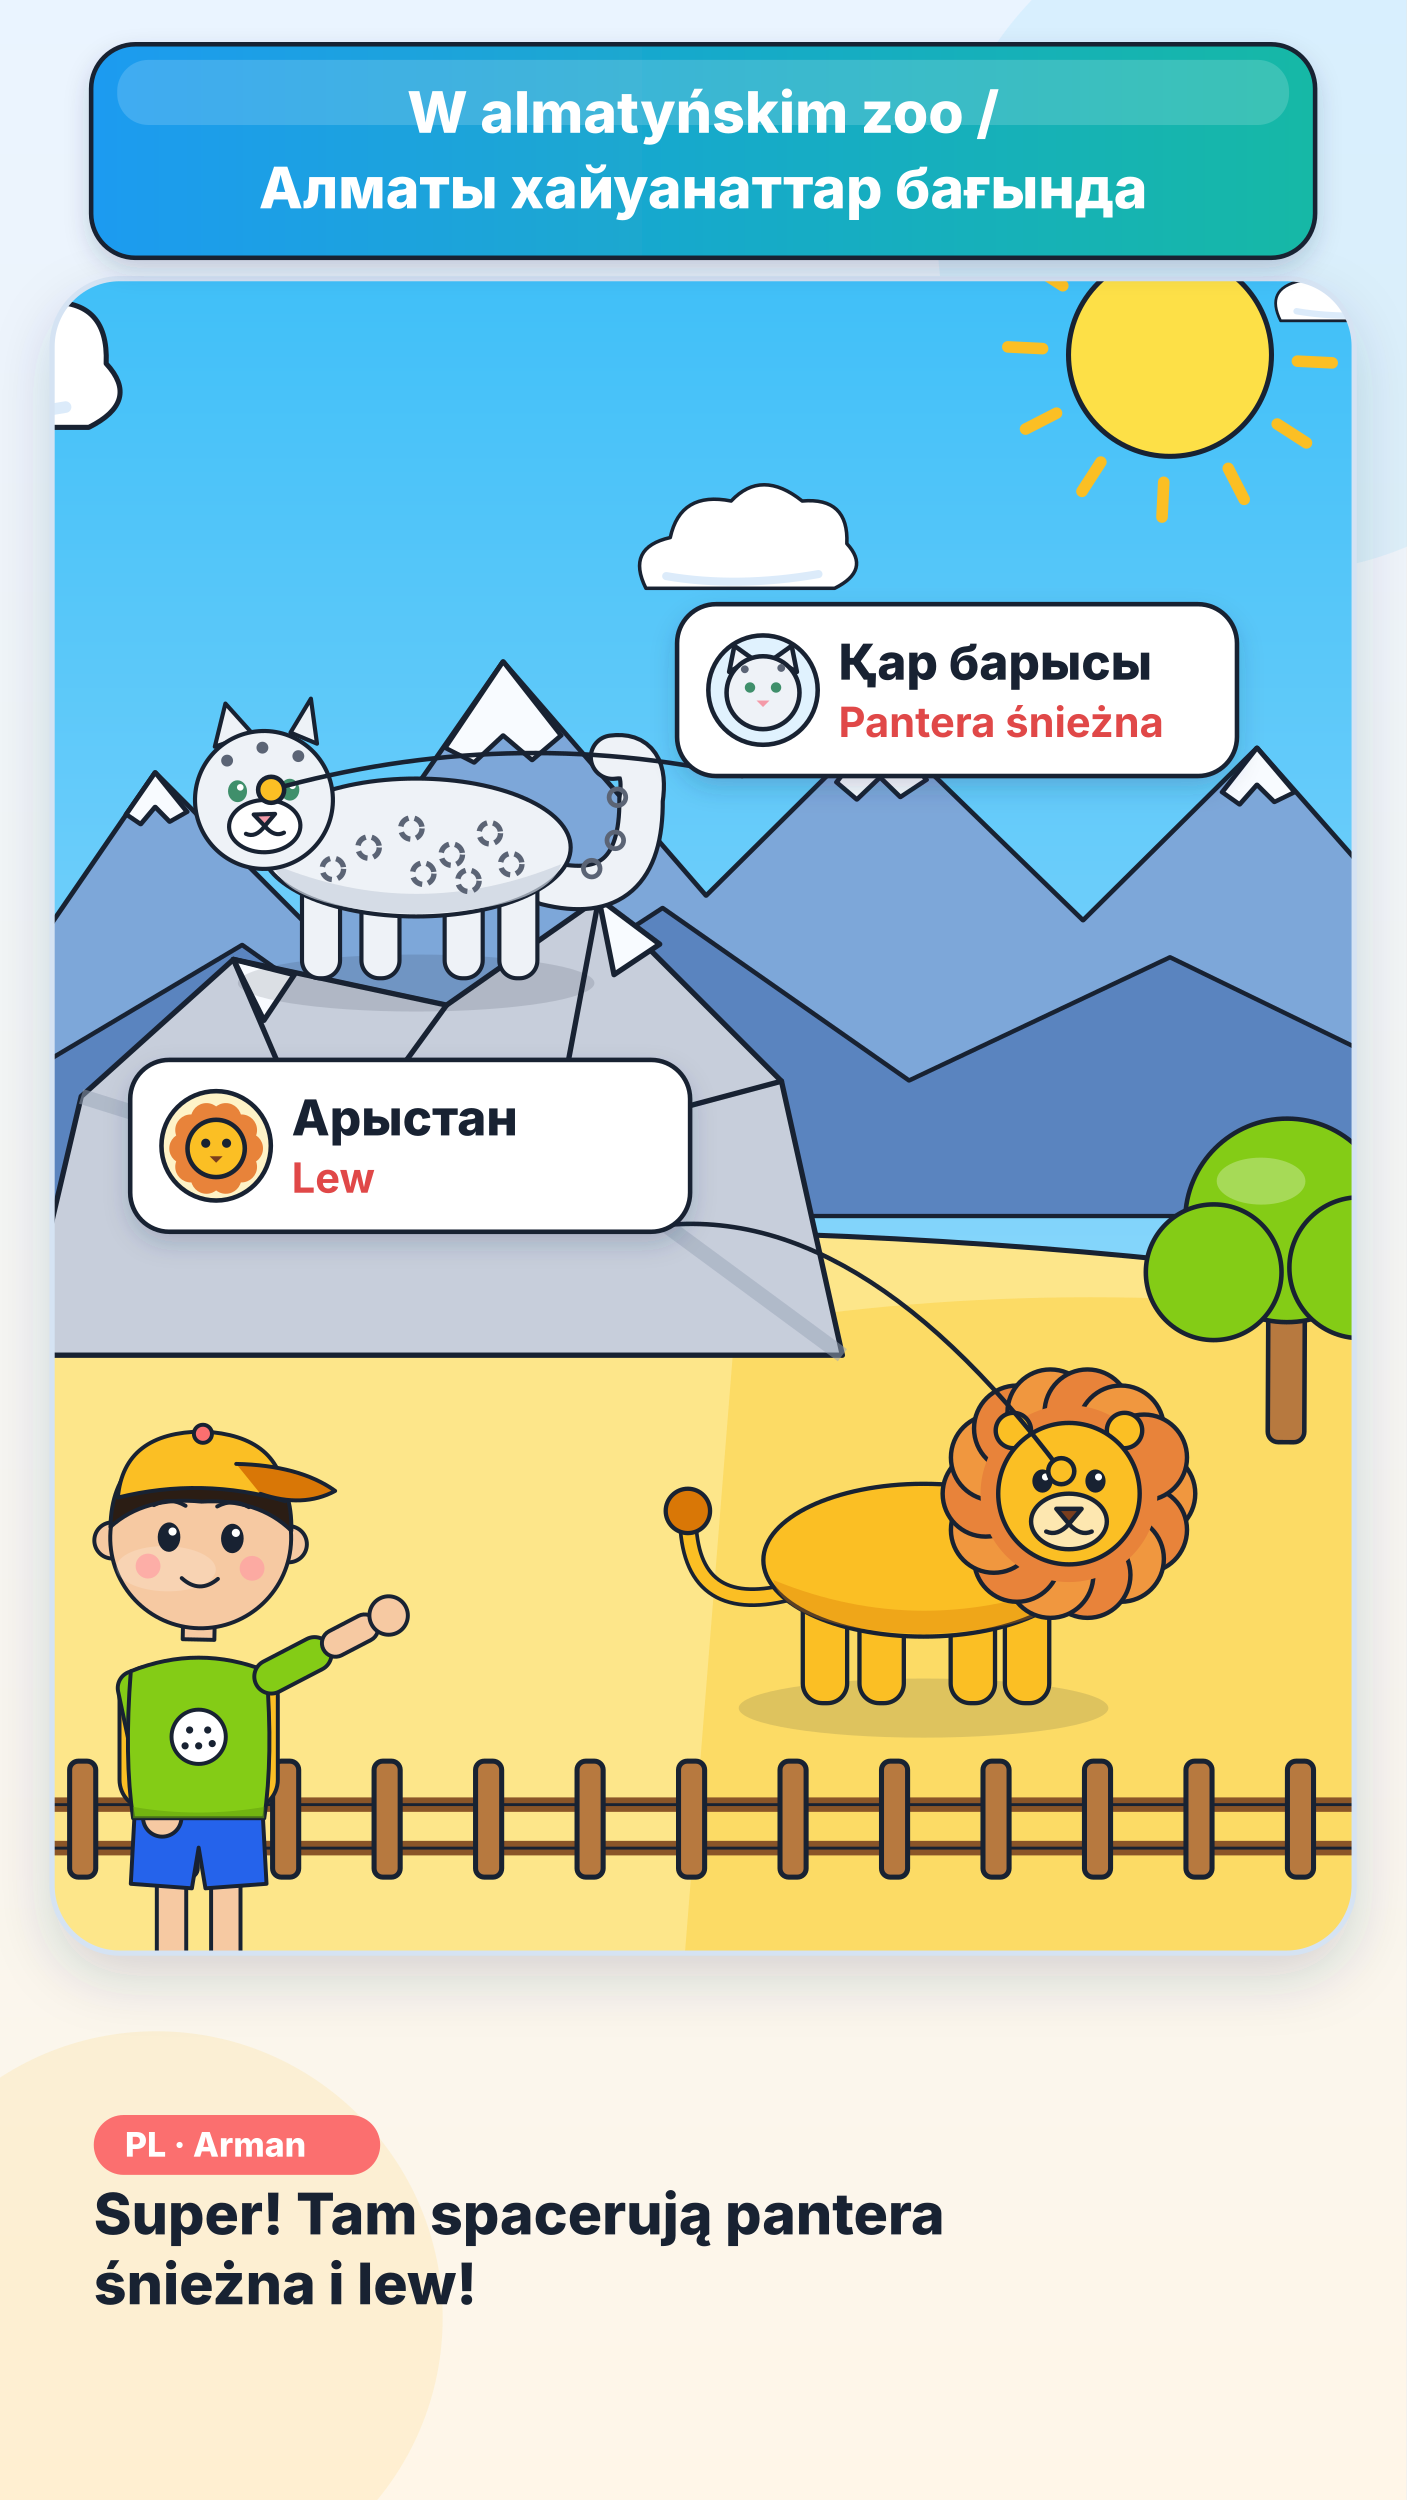
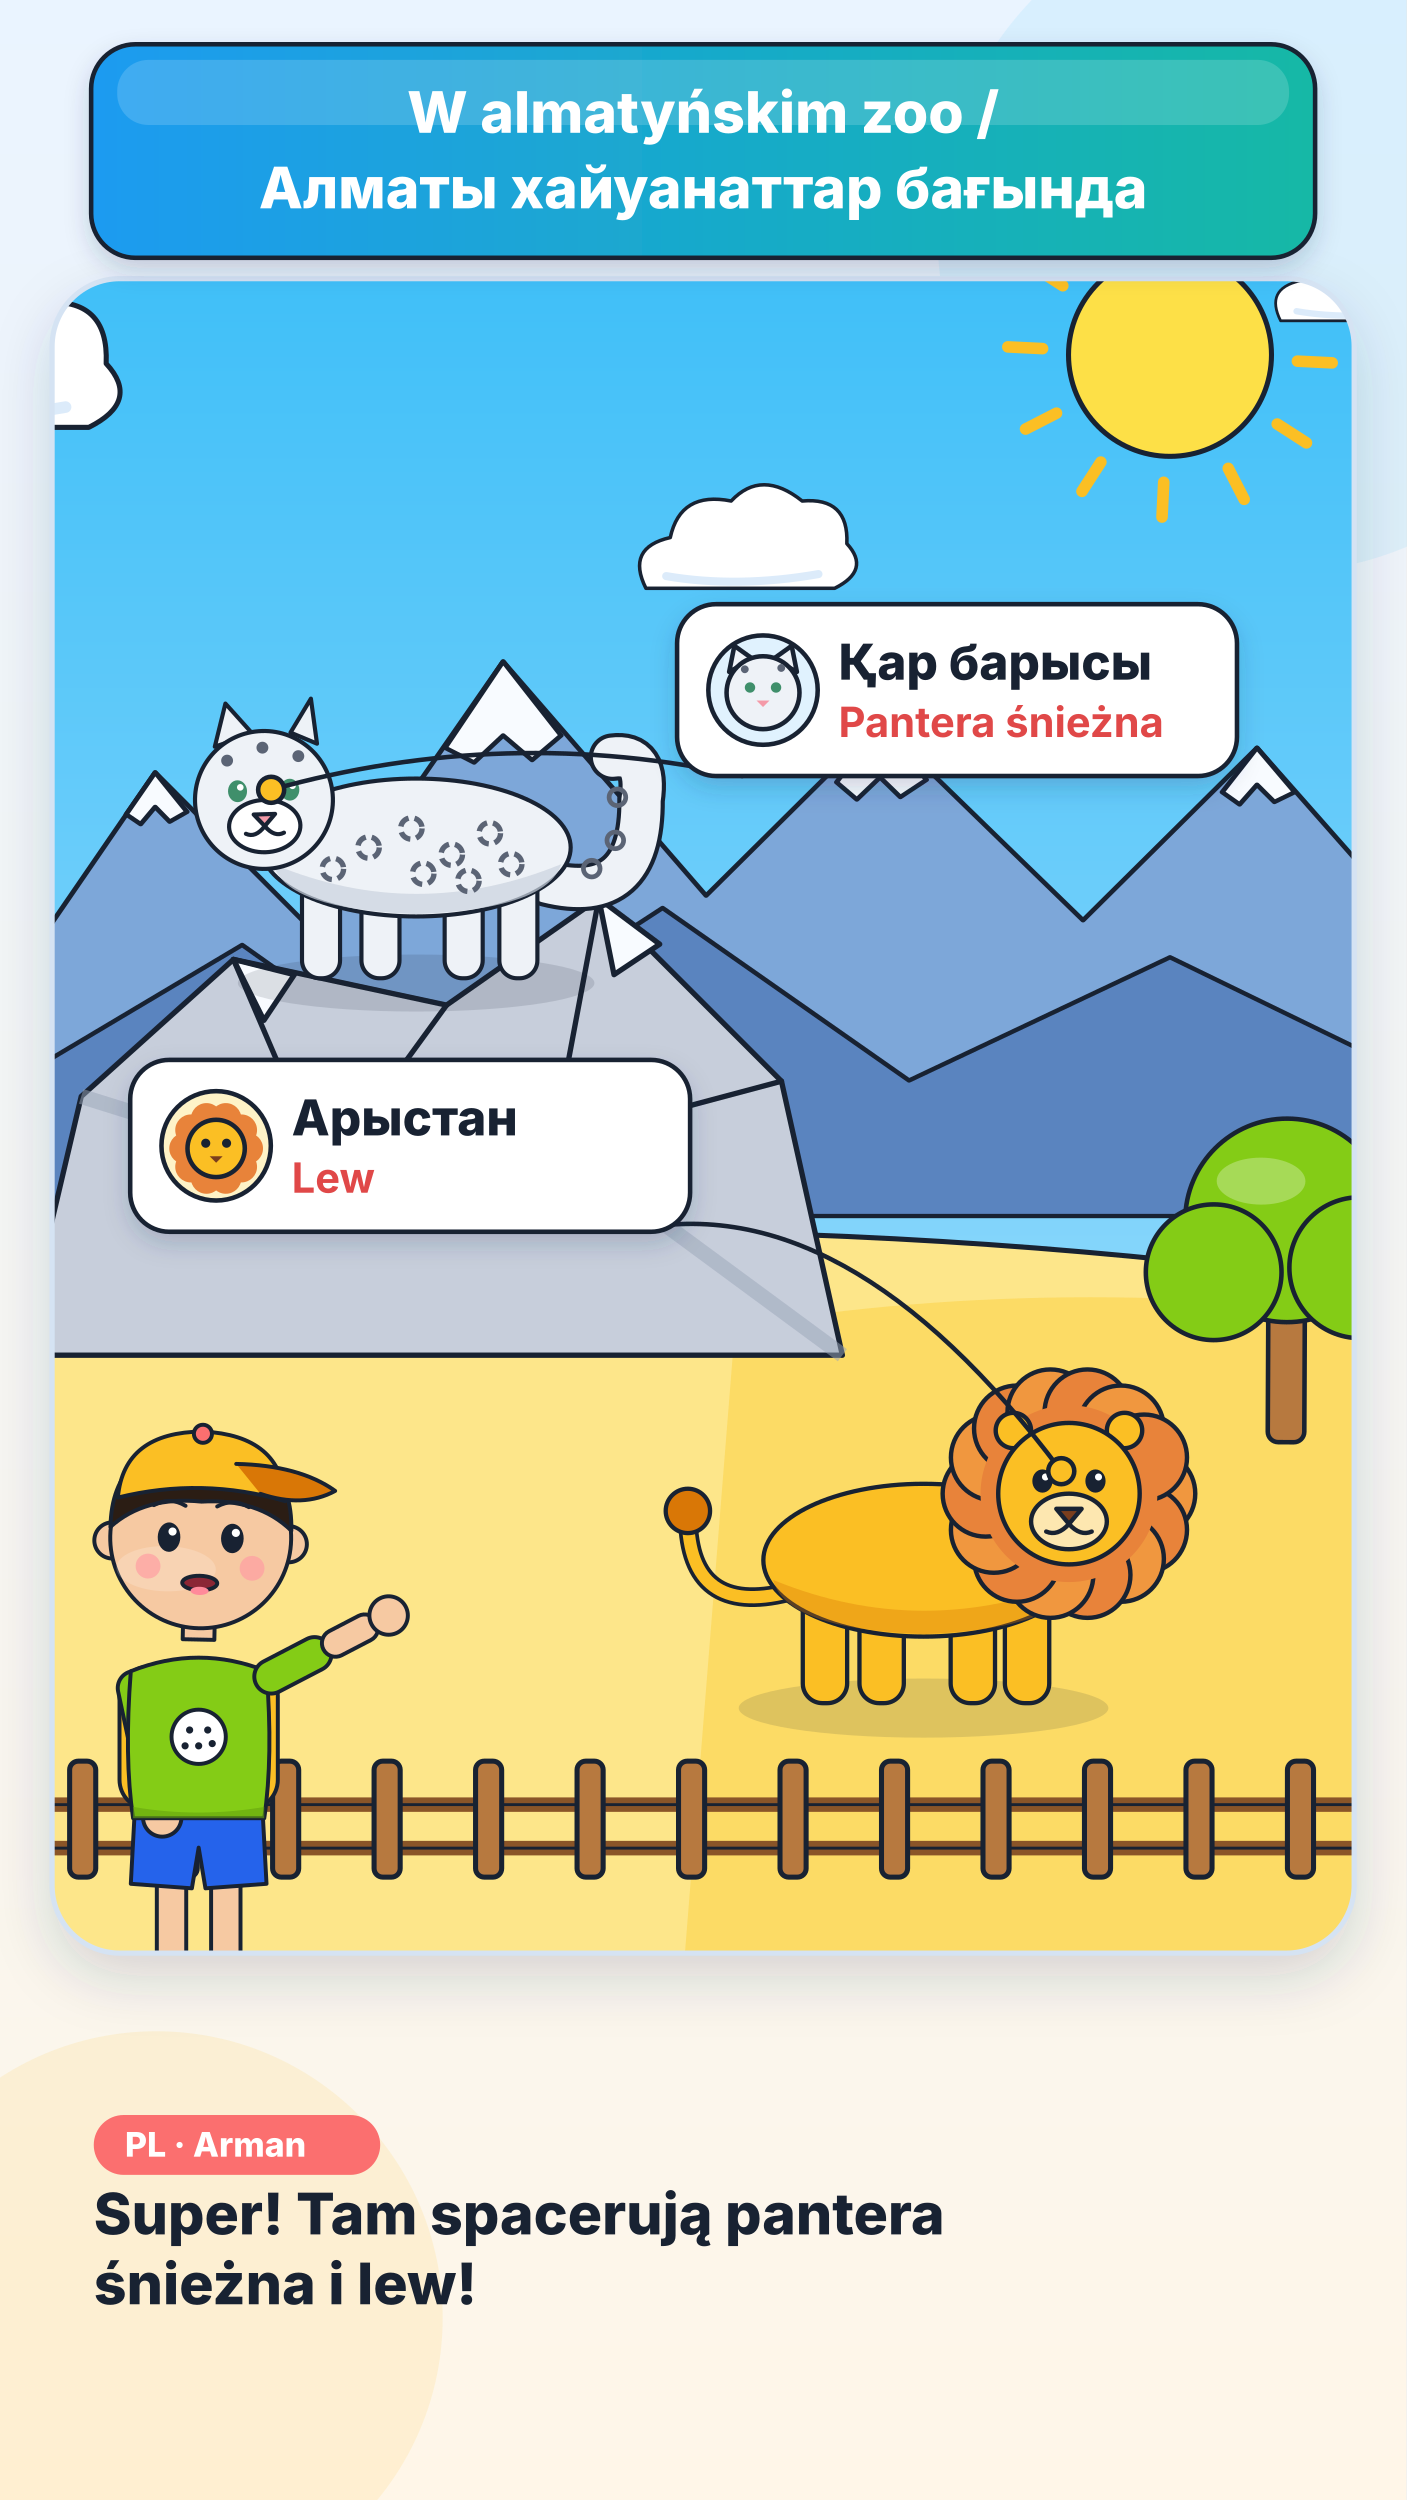
<svg xmlns="http://www.w3.org/2000/svg" viewBox="0 0 1080 1920" width="1080" height="1920" shape-rendering="geometricPrecision" text-rendering="geometricPrecision">
  <g>
    <defs>
      <linearGradient id="bgg" x1="0" y1="0" x2="0" y2="1">
        <stop offset="0" stop-color="#EAF4FF" />
        <stop offset="1" stop-color="#FFF6E8" />
      </linearGradient>
      <filter id="soft" x="-20%" y="-20%" width="140%" height="140%">
        <feDropShadow dx="0" dy="18" stdDeviation="22" flood-color="#1E3A5F" flood-opacity="0.18" />
      </filter>
      <filter id="lift" x="-30%" y="-30%" width="160%" height="160%">
        <feDropShadow dx="0" dy="8" stdDeviation="10" flood-color="#1E3A5F" flood-opacity="0.22" />
      </filter>
      <linearGradient id="hdr" x1="0" y1="0" x2="1" y2="0">
        <stop offset="0" stop-color="#1E9BF0" />
        <stop offset="1" stop-color="#14B8A6" />
      </linearGradient>
      <linearGradient id="cta" x1="0" y1="0" x2="0" y2="1">
        <stop offset="0" stop-color="#FF8A80" />
        <stop offset="0.55" stop-color="#FB6F6F" />
        <stop offset="1" stop-color="#E04848" />
      </linearGradient>
    </defs>
    <rect width="1080" height="1920" fill="url(#bgg)" />
    <circle cx="120" cy="1780" r="220" fill="#FBBF24" opacity="0.12" />
    <circle cx="980" cy="180" r="260" fill="#38BDF8" opacity="0.1" />
  </g>
  <g>
    <defs>
      <clipPath id="cardclip">
        <rect x="40" y="214" width="1000" height="1286" rx="52" />
      </clipPath>
    </defs>
    <rect x="40" y="214" width="1000" height="1286" rx="52" fill="#FFFFFF" filter="url(#soft)" />
    <g clip-path="url(#cardclip)">
      <g transform="translate(40 214)">
        <g opacity="1" transform="translate(500 643) scale(1) translate(-500 -643)">
          <g>
            <g transform="translate(480 760) scale(1.113415) translate(-480 -760)">
              <g>
                <defs>
                  <linearGradient id="sky" x1="0" y1="0" x2="0" y2="1">
                    <stop offset="0" stop-color="#38BDF8" />
                    <stop offset="1" stop-color="#BAE6FD" />
                  </linearGradient>
                </defs>
                <rect width="1000" height="1286" fill="url(#sky)" />
                <g transform="translate(820 130)">
                  <circle r="70" fill="#FDE047" stroke="#182232" stroke-width="3.5" stroke-linecap="round" stroke-linejoin="round" />
                  <path d="M-4.328 87.893 L-5.509 111.864" stroke="#FBBF24" stroke-width="8" stroke-linecap="round" />
                  <path d="M-47.695 73.954 L-60.703 94.123" stroke="#FBBF24" stroke-width="8" stroke-linecap="round" />
                  <path d="M-78.282 40.198 L-99.632 51.162" stroke="#FBBF24" stroke-width="8" stroke-linecap="round" />
                  <path d="M-87.893 -4.328 L-111.864 -5.509" stroke="#FBBF24" stroke-width="8" stroke-linecap="round" />
                  <path d="M-73.954 -47.695 L-94.123 -60.703" stroke="#FBBF24" stroke-width="8" stroke-linecap="round" />
                  <path d="M-40.198 -78.282 L-51.162 -99.632" stroke="#FBBF24" stroke-width="8" stroke-linecap="round" />
                  <path d="M4.328 -87.893 L5.509 -111.864" stroke="#FBBF24" stroke-width="8" stroke-linecap="round" />
                  <path d="M47.695 -73.954 L60.703 -94.123" stroke="#FBBF24" stroke-width="8" stroke-linecap="round" />
                  <path d="M78.282 -40.198 L99.632 -51.162" stroke="#FBBF24" stroke-width="8" stroke-linecap="round" />
                  <path d="M87.893 4.328 L111.864 5.509" stroke="#FBBF24" stroke-width="8" stroke-linecap="round" />
                  <path d="M73.954 47.695 L94.123 60.703" stroke="#FBBF24" stroke-width="8" stroke-linecap="round" />
                  <path d="M40.198 78.282 L51.162 99.632" stroke="#FBBF24" stroke-width="8" stroke-linecap="round" />
                </g>
                <g transform="translate(-21.8 150) scale(1)">
                  <path d="M-90 30 Q-110 -10 -66 -20 Q-56 -66 -6 -56 Q24 -88 64 -56 Q110 -60 108 -14 Q132 12 96 30 Z" fill="#FFFFFF" stroke="#182232" stroke-width="3.5" stroke-linecap="round" stroke-linejoin="round" />
                  <path d="M-70 18 Q0 30 80 16" fill="none" stroke="#DCEBFA" stroke-width="8" stroke-linecap="round" />
                </g>
                <g transform="translate(521.5 270) scale(0.7)">
                  <path d="M-90 30 Q-110 -10 -66 -20 Q-56 -66 -6 -56 Q24 -88 64 -56 Q110 -60 108 -14 Q132 12 96 30 Z" fill="#FFFFFF" stroke="#182232" stroke-width="3.5" stroke-linecap="round" stroke-linejoin="round" />
                  <path d="M-70 18 Q0 30 80 16" fill="none" stroke="#DCEBFA" stroke-width="8" stroke-linecap="round" />
                </g>
                <g transform="translate(945.8 90) scale(0.55)">
                  <path d="M-90 30 Q-110 -10 -66 -20 Q-56 -66 -6 -56 Q24 -88 64 -56 Q110 -60 108 -14 Q132 12 96 30 Z" fill="#FFFFFF" stroke="#182232" stroke-width="3.5" stroke-linecap="round" stroke-linejoin="round" />
                  <path d="M-70 18 Q0 30 80 16" fill="none" stroke="#DCEBFA" stroke-width="8" stroke-linecap="round" />
                </g>
              </g>
              <g transform="translate(0 520) scale(1 0.85)">
                <path d="M-20 120 L120 -120 L230 10 L360 -210 L500 -20 L620 -160 L760 0 L880 -140 L1030 60 L1030 220 L-20 220 Z" fill="#7DA7D9" stroke="#182232" stroke-width="3.5" stroke-linecap="round" stroke-linejoin="round" />
                <path d="M320 -140 L360 -210 L400 -150 L380 -130 L360 -150 L340 -128 Z M590 -112 L620 -160 L652 -114 L634 -100 L620 -116 L604 -98 Z M100 -86 L120 -120 L142 -88 L130 -80 L120 -92 L110 -78 Z M856 -104 L880 -140 L906 -104 L892 -96 L880 -110 L868 -94 Z" fill="#F8FBFF" stroke="#182232" stroke-width="3.5" stroke-linecap="round" stroke-linejoin="round" />
                <path d="M-20 160 L180 20 L300 120 L470 -10 L640 130 L820 30 L1030 150 L1030 240 L-20 240 Z" fill="#5A84BF" stroke="#182232" stroke-width="3.5" stroke-linecap="round" stroke-linejoin="round" />
              </g>
              <path d="M-20 760 Q500 700 1020 780 L1020 1300 L-20 1300 Z" fill="#FDE68A" stroke="#182232" stroke-width="3.5" stroke-linecap="round" stroke-linejoin="round" />
              <path d="M520 800 Q760 760 1020 800 L1020 1300 L480 1300 Z" fill="#FCD34D" opacity="0.6" />
              <g transform="translate(900 880) scale(0.9) rotate(0.2575371)">
                <rect x="-14" y="-120" width="28" height="120" rx="8" fill="#B7793F" stroke="#182232" stroke-width="3.5" stroke-linecap="round" stroke-linejoin="round" />
                <circle cx="0" cy="-170" r="78" fill="#84CC16" stroke="#182232" stroke-width="3.5" stroke-linecap="round" stroke-linejoin="round" />
                <circle cx="-56" cy="-130" r="52" fill="#84CC16" stroke="#182232" stroke-width="3.5" stroke-linecap="round" stroke-linejoin="round" />
                <circle cx="56" cy="-134" r="54" fill="#84CC16" stroke="#182232" stroke-width="3.5" stroke-linecap="round" stroke-linejoin="round" />
                <ellipse cx="-20" cy="-200" rx="34" ry="18" fill="#FFFFFF" opacity="0.28" />
              </g>
              <g transform="translate(300 820) scale(1.05)">
                <path d="M-260 0 L-220 -170 L-120 -260 L20 -230 L120 -300 L240 -180 L280 0 Z" fill="#C7CEDB" stroke="#182232" stroke-width="3.5" stroke-linecap="round" stroke-linejoin="round" />
                <path d="M-120 -260 L-60 -120 L20 -230 M120 -300 L90 -140 L240 -180" fill="none" stroke="#182232" stroke-width="3.5" stroke-linecap="round" stroke-linejoin="round" />
                <path d="M-220 -170 L-60 -120 L90 -140 L280 0" fill="none" stroke="#9AA5B8" stroke-width="10" opacity="0.5" />
                <path d="M-120 -260 L-80 -250 L-100 -220 Z M120 -300 L160 -270 L130 -250 Z" fill="#F8FBFF" stroke="#182232" stroke-width="3.5" stroke-linecap="round" stroke-linejoin="round" />
              </g>
              <g transform="translate(300 560) scale(0.82)">
                <ellipse cx="0" cy="4" rx="150" ry="24" fill="#182232" opacity="0.13" />
                <path d="M110 -80 Q190 -60 189.213 -150 Q195.213 -190 165.213 -186" fill="none" stroke="#182232" stroke-width="40" stroke-linecap="round" />
                <path d="M110 -80 Q190 -60 189.213 -150 Q195.213 -190 165.213 -186" fill="none" stroke="#EEF2F7" stroke-width="33" stroke-linecap="round" />
                <circle cx="147.724" cy="-92.25" r="7" fill="none" stroke="#5B6475" stroke-width="4" />
                <circle cx="167.528" cy="-116" r="7" fill="none" stroke="#5B6475" stroke-width="4" />
                <circle cx="169.331" cy="-152.25" r="7" fill="none" stroke="#5B6475" stroke-width="4" />
                <rect x="-96" y="-90" width="32" height="90" rx="15" fill="#EEF2F7" stroke="#182232" stroke-width="3.5" stroke-linecap="round" stroke-linejoin="round" />
                <rect x="-46" y="-90" width="32" height="90" rx="15" fill="#EEF2F7" stroke="#182232" stroke-width="3.5" stroke-linecap="round" stroke-linejoin="round" />
                <rect x="24" y="-90" width="32" height="90" rx="15" fill="#EEF2F7" stroke="#182232" stroke-width="3.5" stroke-linecap="round" stroke-linejoin="round" />
                <rect x="70" y="-90" width="32" height="90" rx="15" fill="#EEF2F7" stroke="#182232" stroke-width="3.5" stroke-linecap="round" stroke-linejoin="round" />
                <ellipse cx="0" cy="-110" rx="130" ry="58" fill="#EEF2F7" stroke="#182232" stroke-width="3.5" stroke-linecap="round" stroke-linejoin="round" />
                <path d="M-120 -96 Q0 -46 122 -96 Q110 -58 0 -54 Q-110 -58 -120 -96 Z" fill="#CBD3DE" opacity="0.7" />
                <circle cx="-40" cy="-110" r="9" fill="none" stroke="#5B6475" stroke-width="4.5" stroke-dasharray="10 5" />
                <circle cx="-4" cy="-126" r="9" fill="none" stroke="#5B6475" stroke-width="4.5" stroke-dasharray="10 5" />
                <circle cx="30" cy="-104" r="9" fill="none" stroke="#5B6475" stroke-width="4.5" stroke-dasharray="10 5" />
                <circle cx="62" cy="-122" r="9" fill="none" stroke="#5B6475" stroke-width="4.5" stroke-dasharray="10 5" />
                <circle cx="-70" cy="-92" r="9" fill="none" stroke="#5B6475" stroke-width="4.5" stroke-dasharray="10 5" />
                <circle cx="6" cy="-88" r="9" fill="none" stroke="#5B6475" stroke-width="4.5" stroke-dasharray="10 5" />
                <circle cx="44" cy="-82" r="9" fill="none" stroke="#5B6475" stroke-width="4.5" stroke-dasharray="10 5" />
                <circle cx="80" cy="-96" r="9" fill="none" stroke="#5B6475" stroke-width="4.5" stroke-dasharray="10 5" />
                <g transform="translate(-128 -150) rotate(-1.703117)">
                  <path d="M-40 -46 L-30 -82 L-8 -56 Z" fill="#EEF2F7" stroke="#182232" stroke-width="3.5" stroke-linecap="round" stroke-linejoin="round" />
                  <path d="M24 -56 L42 -84 L46 -46 Z" fill="#EEF2F7" stroke="#182232" stroke-width="3.5" stroke-linecap="round" stroke-linejoin="round" />
                  <circle r="58" fill="#EEF2F7" stroke="#182232" stroke-width="3.5" stroke-linecap="round" stroke-linejoin="round" />
                  <ellipse cx="0" cy="22" rx="30" ry="22" fill="#FFFFFF" stroke="#182232" stroke-width="3.5" stroke-linecap="round" stroke-linejoin="round" />
                  <g transform="translate(-22 -8) scale(1 1)">
                    <ellipse rx="8" ry="9.2" fill="#3F8F6B" />
                    <circle cx="2.4" cy="-3.2" r="2.8" fill="#FFFFFF" />
                  </g>
                  <g transform="translate(22 -8) scale(1 1)">
                    <ellipse rx="8" ry="9.2" fill="#3F8F6B" />
                    <circle cx="2.4" cy="-3.2" r="2.8" fill="#FFFFFF" />
                  </g>
                  <path d="M-9 12 L9 12 L0 22 Z" fill="#F49AA8" stroke="#182232" stroke-width="3.5" stroke-linecap="round" stroke-linejoin="round" />
                  <path d="M0 22 Q-8 32 -16 28 M0 22 Q8 32 16 28" fill="none" stroke="#182232" stroke-width="3.5" stroke-linecap="round" stroke-linejoin="round" />
                  <circle cx="-30" cy="-34" r="5" fill="#5B6475" />
                  <circle cx="30" cy="-36" r="5" fill="#5B6475" />
                  <circle cx="0" cy="-44" r="5" fill="#5B6475" />
                </g>
              </g>
              <g transform="translate(650 1060) scale(0.85)">
                <ellipse cx="0" cy="4" rx="150" ry="24" fill="#182232" opacity="0.13" />
                <path d="M-110 -90 Q-190 -70 -191.237 -150" fill="none" stroke="#182232" stroke-width="16" stroke-linecap="round" />
                <path d="M-110 -90 Q-190 -70 -191.237 -150" fill="none" stroke="#FBBF24" stroke-width="10" stroke-linecap="round" />
                <circle cx="-191.237" cy="-156" r="18" fill="#D97706" stroke="#182232" stroke-width="3.5" stroke-linecap="round" stroke-linejoin="round" />
                <rect x="-98" y="-96" width="36" height="96" rx="16" fill="#FBBF24" stroke="#182232" stroke-width="3.5" stroke-linecap="round" stroke-linejoin="round" />
                <rect x="-52" y="-96" width="36" height="96" rx="16" fill="#FBBF24" stroke="#182232" stroke-width="3.5" stroke-linecap="round" stroke-linejoin="round" />
                <rect x="22" y="-96" width="36" height="96" rx="16" fill="#FBBF24" stroke="#182232" stroke-width="3.5" stroke-linecap="round" stroke-linejoin="round" />
                <rect x="66" y="-96" width="36" height="96" rx="16" fill="#FBBF24" stroke="#182232" stroke-width="3.5" stroke-linecap="round" stroke-linejoin="round" />
                <ellipse cx="0" cy="-116" rx="130" ry="62" fill="#FBBF24" stroke="#182232" stroke-width="3.5" stroke-linecap="round" stroke-linejoin="round" />
                <path d="M-122 -100 Q0 -50 124 -100 Q112 -60 0 -56 Q-112 -60 -122 -100 Z" fill="#D97706" opacity="0.35" />
                <g transform="translate(118 -170) scale(1.024951)">
                  <circle cx="66" cy="0" r="34" fill="#F0973F" stroke="#182232" stroke-width="3.5" stroke-linecap="round" stroke-linejoin="round" />
                  <circle cx="59.464" cy="28.636" r="34" fill="#E8833A" stroke="#182232" stroke-width="3.5" stroke-linecap="round" stroke-linejoin="round" />
                  <circle cx="41.15" cy="51.601" r="34" fill="#F0973F" stroke="#182232" stroke-width="3.5" stroke-linecap="round" stroke-linejoin="round" />
                  <circle cx="14.686" cy="64.345" r="34" fill="#E8833A" stroke="#182232" stroke-width="3.5" stroke-linecap="round" stroke-linejoin="round" />
                  <circle cx="-14.686" cy="64.345" r="34" fill="#F0973F" stroke="#182232" stroke-width="3.5" stroke-linecap="round" stroke-linejoin="round" />
                  <circle cx="-41.15" cy="51.601" r="34" fill="#E8833A" stroke="#182232" stroke-width="3.5" stroke-linecap="round" stroke-linejoin="round" />
                  <circle cx="-59.464" cy="28.636" r="34" fill="#F0973F" stroke="#182232" stroke-width="3.5" stroke-linecap="round" stroke-linejoin="round" />
                  <circle cx="-66" cy="8.082668874372531e-15" r="34" fill="#E8833A" stroke="#182232" stroke-width="3.5" stroke-linecap="round" stroke-linejoin="round" />
                  <circle cx="-59.464" cy="-28.636" r="34" fill="#F0973F" stroke="#182232" stroke-width="3.5" stroke-linecap="round" stroke-linejoin="round" />
                  <circle cx="-41.15" cy="-51.601" r="34" fill="#E8833A" stroke="#182232" stroke-width="3.5" stroke-linecap="round" stroke-linejoin="round" />
                  <circle cx="-14.686" cy="-64.345" r="34" fill="#F0973F" stroke="#182232" stroke-width="3.5" stroke-linecap="round" stroke-linejoin="round" />
                  <circle cx="14.686" cy="-64.345" r="34" fill="#E8833A" stroke="#182232" stroke-width="3.5" stroke-linecap="round" stroke-linejoin="round" />
                  <circle cx="41.15" cy="-51.601" r="34" fill="#F0973F" stroke="#182232" stroke-width="3.5" stroke-linecap="round" stroke-linejoin="round" />
                  <circle cx="59.464" cy="-28.636" r="34" fill="#E8833A" stroke="#182232" stroke-width="3.5" stroke-linecap="round" stroke-linejoin="round" />
                  <circle r="70" fill="#E8833A" />
                  <circle cx="-44" cy="-50" r="14" fill="#FBBF24" stroke="#182232" stroke-width="3.5" stroke-linecap="round" stroke-linejoin="round" />
                  <circle cx="44" cy="-50" r="14" fill="#FBBF24" stroke="#182232" stroke-width="3.5" stroke-linecap="round" stroke-linejoin="round" />
                  <circle r="56" fill="#FBBF24" stroke="#182232" stroke-width="3.5" stroke-linecap="round" stroke-linejoin="round" />
                  <ellipse cx="0" cy="22" rx="30" ry="22" fill="#FDE7B0" stroke="#182232" stroke-width="3.5" stroke-linecap="round" stroke-linejoin="round" />
                  <g transform="translate(-21 -10) scale(1 1)">
                    <ellipse rx="8" ry="9.2" fill="#182232" />
                    <circle cx="2.4" cy="-3.2" r="2.8" fill="#FFFFFF" />
                  </g>
                  <g transform="translate(21 -10) scale(1 1)">
                    <ellipse rx="8" ry="9.2" fill="#182232" />
                    <circle cx="2.4" cy="-3.2" r="2.8" fill="#FFFFFF" />
                  </g>
                  <path d="M-10 12 L10 12 L0 24 Z" fill="#7A3E1D" stroke="#182232" stroke-width="3.5" stroke-linecap="round" stroke-linejoin="round" />
                  <path d="M0 24 Q-9 34 -18 30 M0 24 Q9 34 18 30" fill="none" stroke="#182232" stroke-width="3.5" stroke-linecap="round" stroke-linejoin="round" />
                </g>
              </g>
              <g>
                <path d="M-20 1130 L1020 1130 M-20 1160 L1020 1160" stroke="#8A5528" stroke-width="10" stroke-linecap="round" />
                <path d="M-20 1130 L1020 1130 M-20 1160 L1020 1160" fill="none" stroke="#182232" stroke-width="2" stroke-linecap="round" stroke-linejoin="round" />
                <rect x="-9" y="1100" width="18" height="80" rx="6" fill="#B7793F" stroke="#182232" stroke-width="3.5" stroke-linecap="round" stroke-linejoin="round" />
                <rect x="61" y="1100" width="18" height="80" rx="6" fill="#B7793F" stroke="#182232" stroke-width="3.5" stroke-linecap="round" stroke-linejoin="round" />
                <rect x="131" y="1100" width="18" height="80" rx="6" fill="#B7793F" stroke="#182232" stroke-width="3.5" stroke-linecap="round" stroke-linejoin="round" />
                <rect x="201" y="1100" width="18" height="80" rx="6" fill="#B7793F" stroke="#182232" stroke-width="3.5" stroke-linecap="round" stroke-linejoin="round" />
                <rect x="271" y="1100" width="18" height="80" rx="6" fill="#B7793F" stroke="#182232" stroke-width="3.5" stroke-linecap="round" stroke-linejoin="round" />
                <rect x="341" y="1100" width="18" height="80" rx="6" fill="#B7793F" stroke="#182232" stroke-width="3.5" stroke-linecap="round" stroke-linejoin="round" />
                <rect x="411" y="1100" width="18" height="80" rx="6" fill="#B7793F" stroke="#182232" stroke-width="3.5" stroke-linecap="round" stroke-linejoin="round" />
                <rect x="481" y="1100" width="18" height="80" rx="6" fill="#B7793F" stroke="#182232" stroke-width="3.5" stroke-linecap="round" stroke-linejoin="round" />
                <rect x="551" y="1100" width="18" height="80" rx="6" fill="#B7793F" stroke="#182232" stroke-width="3.5" stroke-linecap="round" stroke-linejoin="round" />
                <rect x="621" y="1100" width="18" height="80" rx="6" fill="#B7793F" stroke="#182232" stroke-width="3.5" stroke-linecap="round" stroke-linejoin="round" />
                <rect x="691" y="1100" width="18" height="80" rx="6" fill="#B7793F" stroke="#182232" stroke-width="3.5" stroke-linecap="round" stroke-linejoin="round" />
                <rect x="761" y="1100" width="18" height="80" rx="6" fill="#B7793F" stroke="#182232" stroke-width="3.5" stroke-linecap="round" stroke-linejoin="round" />
                <rect x="831" y="1100" width="18" height="80" rx="6" fill="#B7793F" stroke="#182232" stroke-width="3.5" stroke-linecap="round" stroke-linejoin="round" />
                <rect x="901" y="1100" width="18" height="80" rx="6" fill="#B7793F" stroke="#182232" stroke-width="3.5" stroke-linecap="round" stroke-linejoin="round" />
                <rect x="971" y="1100" width="18" height="80" rx="6" fill="#B7793F" stroke="#182232" stroke-width="3.5" stroke-linecap="round" stroke-linejoin="round" />
              </g>
              <g transform="translate(150 1290) scale(0.78 0.78)">
                <ellipse cx="0" cy="4" rx="86" ry="16" fill="#182232" opacity="0.12" />
                <g transform="translate(0 2.880881)">
                  <rect x="-37" y="-170" width="26" height="150" rx="12" fill="#F6C9A2" stroke="#182232" stroke-width="3.5" stroke-linecap="round" stroke-linejoin="round" />
                  <rect x="11" y="-170" width="26" height="150" rx="12" fill="#F6C9A2" stroke="#182232" stroke-width="3.5" stroke-linecap="round" stroke-linejoin="round" />
                  <g>
                    <path d="M-58 -6 Q-58 -34 -28 -34 Q4 -34 6 -6 Z" fill="#FFFFFF" stroke="#182232" stroke-width="3.5" stroke-linecap="round" stroke-linejoin="round" />
                    <path d="M-52 -14 L-2 -14" stroke="#FB6F6F" stroke-width="6" stroke-linecap="round" />
                  </g>
                  <g>
                    <path d="M-2 -6 Q-2 -34 28 -34 Q60 -34 62 -6 Z" fill="#FFFFFF" stroke="#182232" stroke-width="3.5" stroke-linecap="round" stroke-linejoin="round" />
                    <path d="M4 -14 L54 -14" stroke="#FB6F6F" stroke-width="6" stroke-linecap="round" />
                  </g>
                  <path d="M-56 -212 L-60 -138 L-6 -134 L0 -170 L6 -134 L60 -138 L56 -212 Z" fill="#2563EB" stroke="#182232" stroke-width="3.5" stroke-linecap="round" stroke-linejoin="round" />
                  <rect x="-70" y="-330" width="140" height="126" rx="26" fill="#FBBF24" stroke="#182232" stroke-width="3.5" stroke-linecap="round" stroke-linejoin="round" />
                  <g transform="translate(-58 -318)">
                    <g transform="rotate(-12)">
                      <rect x="-15" y="-8" width="30" height="73.16" rx="15" fill="#84CC16" stroke="#182232" stroke-width="3.5" stroke-linecap="round" stroke-linejoin="round" />
                      <rect x="-12" y="59" width="24" height="53.1" rx="12" fill="#F6C9A2" stroke="#182232" stroke-width="3.5" stroke-linecap="round" stroke-linejoin="round" />
                      <circle cx="0" cy="124" r="17" fill="#F6C9A2" stroke="#182232" stroke-width="3.5" stroke-linecap="round" stroke-linejoin="round" />
                    </g>
                  </g>
                  <path d="M-60 -326 Q-66 -250 -58 -196 L58 -196 Q66 -250 60 -326 Q0 -350 -60 -326 Z" fill="#84CC16" stroke="#182232" stroke-width="3.5" stroke-linecap="round" stroke-linejoin="round" />
                  <path d="M-58 -206 Q0 -196 58 -206 L58 -196 L-58 -196 Z" fill="#65A30D" opacity="0.6" />
                  <g transform="translate(0 -268)">
                    <circle r="24" fill="#FFFFFF" stroke="#182232" stroke-width="3.5" stroke-linecap="round" stroke-linejoin="round" />
                    <circle cx="-8" cy="-6" r="3.2" fill="#182232" />
                    <circle cx="8" cy="-6" r="3.2" fill="#182232" />
                    <circle cx="0" cy="8" r="3.2" fill="#182232" />
                    <circle cx="-12" cy="8" r="3.2" fill="#182232" />
                    <circle cx="12" cy="6" r="3.2" fill="#182232" />
                  </g>
                  <g transform="translate(58 -318)">
                    <g transform="rotate(-117.4987)">
                      <rect x="-15" y="-8" width="30" height="73.16" rx="15" fill="#84CC16" stroke="#182232" stroke-width="3.5" stroke-linecap="round" stroke-linejoin="round" />
                      <rect x="-12" y="59" width="24" height="53.1" rx="12" fill="#F6C9A2" stroke="#182232" stroke-width="3.5" stroke-linecap="round" stroke-linejoin="round" />
                      <circle cx="0" cy="124" r="17" fill="#F6C9A2" stroke="#182232" stroke-width="3.5" stroke-linecap="round" stroke-linejoin="round" />
                    </g>
                  </g>
                  <g transform="translate(0 -360) rotate(1.225814)">
                    <rect x="-14" y="-24" width="28" height="30" fill="#F6C9A2" stroke="#182232" stroke-width="3.5" stroke-linecap="round" stroke-linejoin="round" />
                    <circle cx="-78" cy="-80" r="16" fill="#F6C9A2" stroke="#182232" stroke-width="3.5" stroke-linecap="round" stroke-linejoin="round" />
                    <circle cx="78" cy="-80" r="16" fill="#F6C9A2" stroke="#182232" stroke-width="3.5" stroke-linecap="round" stroke-linejoin="round" />
                    <circle cx="0" cy="-84" r="80" fill="#F6C9A2" stroke="#182232" stroke-width="3.5" stroke-linecap="round" stroke-linejoin="round" />
                    <ellipse cx="-30" cy="-56" rx="44" ry="20" fill="#FFFFFF" opacity="0.18" />
                    <g>
                      <path d="M-80 -92 Q-80 -166 0 -168 Q80 -166 80 -92 Q50 -120 0 -116 Q-50 -120 -80 -92 Z" fill="#2B1D14" stroke="#182232" stroke-width="3.5" stroke-linecap="round" stroke-linejoin="round" />
                      <path d="M-74 -118 Q-70 -176 0 -178 Q70 -176 74 -118 Q0 -138 -74 -118 Z" fill="#FBBF24" stroke="#182232" stroke-width="3.5" stroke-linecap="round" stroke-linejoin="round" />
                      <path d="M30 -150 Q86 -150 118 -128 Q90 -112 52 -124" fill="#D97706" stroke="#182232" stroke-width="3.5" stroke-linecap="round" stroke-linejoin="round" />
                      <circle cx="0" cy="-176" r="8" fill="#FB6F6F" stroke="#182232" stroke-width="3.5" stroke-linecap="round" stroke-linejoin="round" />
                    </g>
                    <g transform="translate(-28 -84) scale(1 1)">
                      <ellipse rx="10" ry="13" fill="#182232" />
                      <circle cx="3" cy="-5" r="3.6" fill="#FFFFFF" />
                    </g>
                    <g transform="translate(28 -84) scale(1 1)">
                      <ellipse rx="10" ry="13" fill="#182232" />
                      <circle cx="3" cy="-5" r="3.6" fill="#FFFFFF" />
                    </g>
                    <path d="M-42 -112 Q-28 -120 -14 -112" fill="none" stroke="#182232" stroke-width="3.5" stroke-linecap="round" stroke-linejoin="round" />
                    <path d="M14 -112 Q28 -120 42 -112" fill="none" stroke="#182232" stroke-width="3.5" stroke-linecap="round" stroke-linejoin="round" />
                    <circle cx="-46" cy="-58" r="11" fill="#FF9AA2" opacity="0.65" />
                    <circle cx="46" cy="-58" r="11" fill="#FF9AA2" opacity="0.65" />
-                     <path d="M-16 -48 Q0 -34 16 -48" fill="none" stroke="#182232" stroke-width="3.5" stroke-linecap="round" stroke-linejoin="round" />
+                     <g>
+                       <ellipse cx="0" cy="-44" rx="15.48" ry="6.4" fill="#8B2635" stroke="#182232" stroke-width="3.5" stroke-linecap="round" stroke-linejoin="round" />
+                       <ellipse cx="0" cy="-37.04" rx="8" ry="3.64" fill="#FF8A9A" />
+                     </g>
                  </g>
                </g>
              </g>
            </g>
            <g>
              <path d="M530 382 Q349.122 342 168.244 392.573" fill="none" stroke="#182232" stroke-width="3.5" stroke-linecap="round" stroke-dasharray="470.484" stroke-dashoffset="0" />
              <circle cx="168.244" cy="392.573" r="10" fill="#FBBF24" stroke="#182232" stroke-width="3.5" stroke-linecap="round" stroke-linejoin="round" />
              <g transform="translate(480 250) scale(1)" opacity="1">
                <rect width="430" height="132" rx="30" fill="#FFFFFF" filter="url(#lift)" />
                <rect width="430" height="132" rx="30" fill="none" stroke="#182232" stroke-width="3.5" stroke-linecap="round" stroke-linejoin="round" />
                <g transform="translate(66 66)">
                  <g>
                    <circle r="42" fill="#E0F2FE" stroke="#182232" stroke-width="3.5" stroke-linecap="round" stroke-linejoin="round" />
                    <g>
                      <path d="M-26 -14 L-22 -34 L-8 -24 Z M8 -24 L22 -34 L26 -14 Z" fill="#EEF2F7" stroke="#182232" stroke-width="3.5" stroke-linecap="round" stroke-linejoin="round" />
                      <circle cy="2" r="28" fill="#EEF2F7" stroke="#182232" stroke-width="3.5" stroke-linecap="round" stroke-linejoin="round" />
                      <circle cx="-10" cy="-2" r="4" fill="#3F8F6B" />
                      <circle cx="10" cy="-2" r="4" fill="#3F8F6B" />
                      <path d="M-5 8 L5 8 L0 13 Z" fill="#F49AA8" />
                      <circle cx="-14" cy="-16" r="3" fill="#5B6475" />
                      <circle cx="14" cy="-17" r="3" fill="#5B6475" />
                    </g>
                  </g>
                </g>
                <text x="124" y="58" font-family="Inter, &quot;DejaVu Sans&quot;, sans-serif" font-weight="800" font-size="38" fill="#182232">Қар барысы</text>
                <text x="124" y="102" font-family="Inter, &quot;DejaVu Sans&quot;, sans-serif" font-weight="700" font-size="32" fill="#E04848">Pantera śnieżna</text>
              </g>
            </g>
            <g>
              <path d="M440 732 Q607.528 692 775.055 915.878" fill="none" stroke="#182232" stroke-width="3.5" stroke-linecap="round" stroke-dasharray="496.854" stroke-dashoffset="0" />
              <circle cx="775.055" cy="915.878" r="10" fill="#FBBF24" stroke="#182232" stroke-width="3.5" stroke-linecap="round" stroke-linejoin="round" />
              <g transform="translate(60 600) scale(0.9999961)" opacity="1">
                <rect width="430" height="132" rx="30" fill="#FFFFFF" filter="url(#lift)" />
                <rect width="430" height="132" rx="30" fill="none" stroke="#182232" stroke-width="3.5" stroke-linecap="round" stroke-linejoin="round" />
                <g transform="translate(66 66)">
                  <g>
                    <circle r="42" fill="#FEF3C7" stroke="#182232" stroke-width="3.5" stroke-linecap="round" stroke-linejoin="round" />
                    <g>
                      <circle cx="24" cy="2" r="12" fill="#E8833A" />
                      <circle cx="19.416" cy="16.107" r="12" fill="#E8833A" />
                      <circle cx="7.416" cy="24.825" r="12" fill="#E8833A" />
                      <circle cx="-7.416" cy="24.825" r="12" fill="#E8833A" />
                      <circle cx="-19.416" cy="16.107" r="12" fill="#E8833A" />
                      <circle cx="-24" cy="2" r="12" fill="#E8833A" />
                      <circle cx="-19.416" cy="-12.107" r="12" fill="#E8833A" />
                      <circle cx="-7.416" cy="-20.825" r="12" fill="#E8833A" />
                      <circle cx="7.416" cy="-20.825" r="12" fill="#E8833A" />
                      <circle cx="19.416" cy="-12.107" r="12" fill="#E8833A" />
                      <circle cy="2" r="22" fill="#FBBF24" stroke="#182232" stroke-width="3.5" stroke-linecap="round" stroke-linejoin="round" />
                      <circle cx="-8" cy="-2" r="3.5" fill="#182232" />
                      <circle cx="8" cy="-2" r="3.5" fill="#182232" />
                      <path d="M-5 8 L5 8 L0 13 Z" fill="#7A3E1D" />
                    </g>
                  </g>
                </g>
                <text x="124" y="58" font-family="Inter, &quot;DejaVu Sans&quot;, sans-serif" font-weight="800" font-size="38" fill="#182232">Арыстан</text>
                <text x="124" y="102" font-family="Inter, &quot;DejaVu Sans&quot;, sans-serif" font-weight="700" font-size="32" fill="#E04848">Lew</text>
              </g>
            </g>
          </g>
        </g>
        <rect width="1000" height="1286" fill="#FFFFFF" opacity="0" />
      </g>
    </g>
    <rect x="40" y="214" width="1000" height="1286" rx="52" fill="none" stroke="#D5E3F3" stroke-width="4" />
  </g>
  <g transform="translate(540 116)" opacity="1">
    <rect x="-470" y="-82" width="940" height="164" rx="34" fill="url(#hdr)" filter="url(#lift)" />
    <rect x="-470" y="-82" width="940" height="164" rx="34" fill="none" stroke="#182232" stroke-width="3.5" stroke-linecap="round" stroke-linejoin="round" />
    <rect x="-450" y="-70" width="900" height="50" rx="24" fill="#FFFFFF" opacity="0.16" />
    <text x="0" y="-14" text-anchor="middle" font-family="Inter, &quot;DejaVu Sans&quot;, sans-serif" font-weight="800" font-size="44" fill="#FFFFFF">W almatyńskim zoo /</text>
    <text x="0" y="44" text-anchor="middle" font-family="Inter, &quot;DejaVu Sans&quot;, sans-serif" font-weight="800" font-size="44" fill="#FFFFFF">Алматы хайуанаттар бағында</text>
  </g>
  <g opacity="1">
    <g opacity="1">
      <rect x="72" y="1624.32" width="220" height="46" rx="23" fill="#FB6F6F" />
      <text x="96" y="1656.32" font-family="Inter, &quot;DejaVu Sans&quot;, sans-serif" font-weight="800" font-size="26" fill="#FFFFFF">PL · Arman</text>
      <text x="72" y="1716" font-family="Inter, &quot;DejaVu Sans&quot;, sans-serif" font-weight="800" font-size="44" fill="#182232">Super! Tam spacerują pantera</text>
      <text x="72" y="1769.68" font-family="Inter, &quot;DejaVu Sans&quot;, sans-serif" font-weight="800" font-size="44" fill="#182232">śnieżna i lew!</text>
    </g>
  </g>
</svg>
